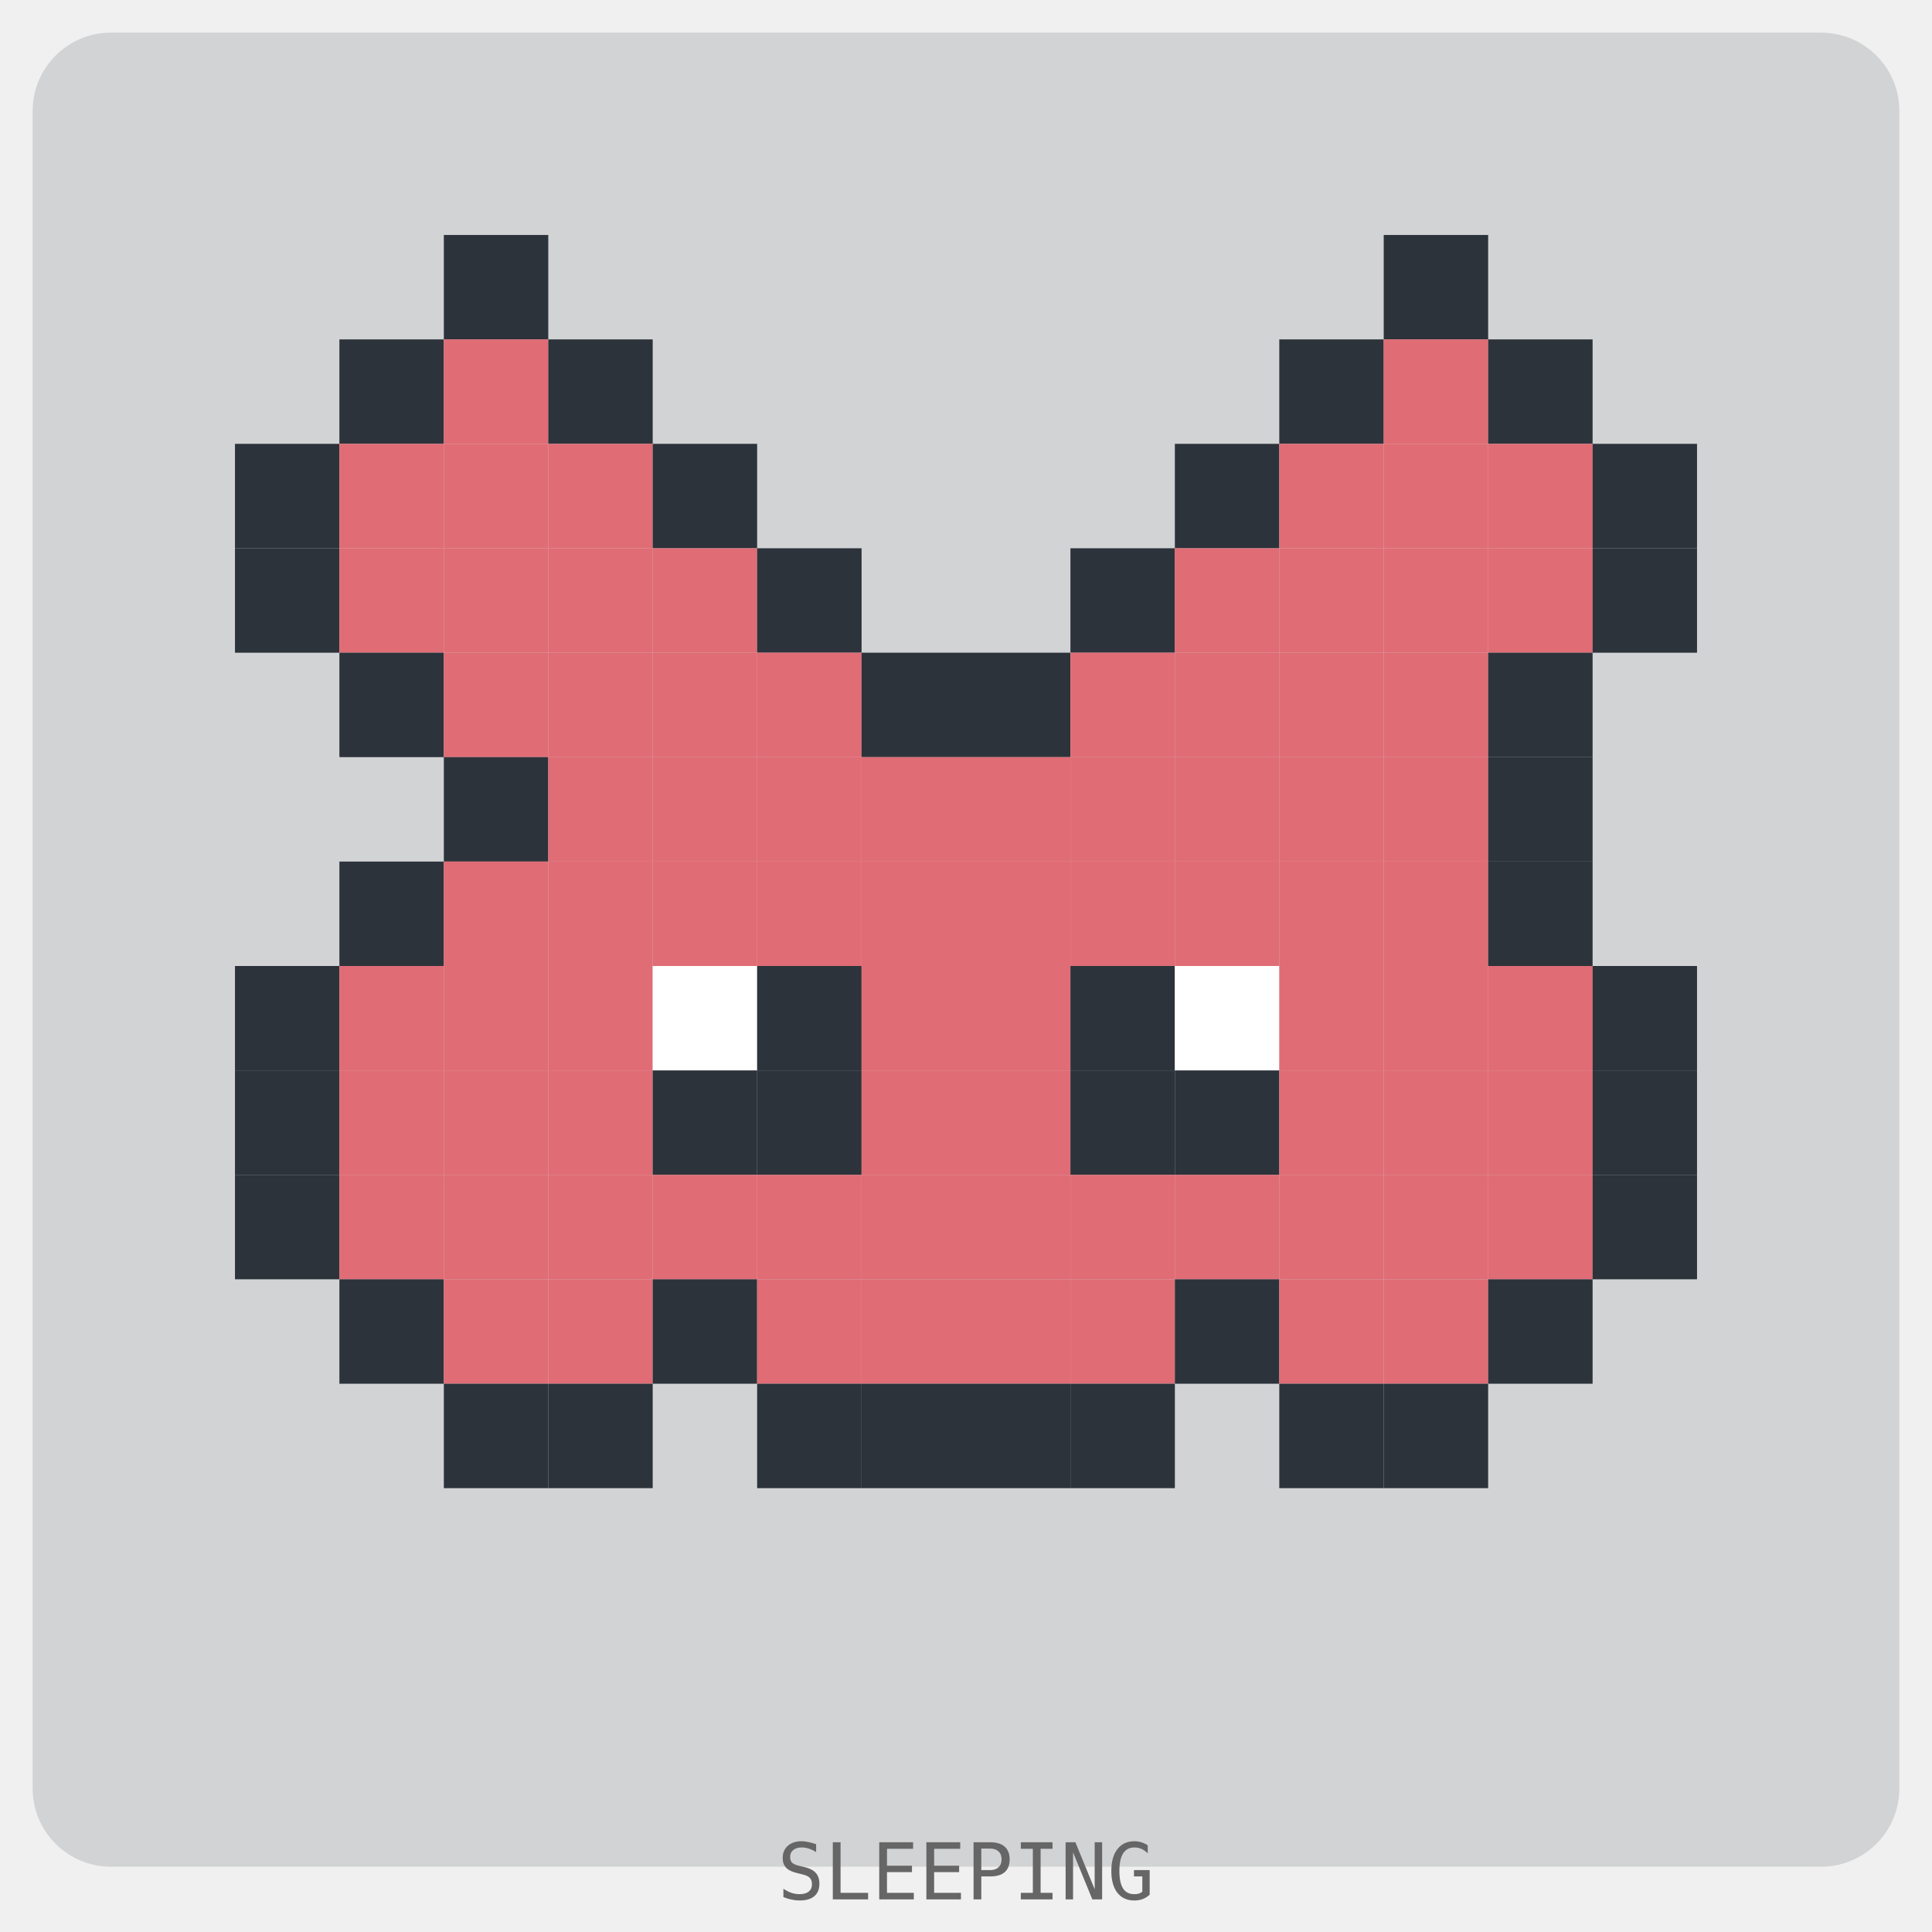
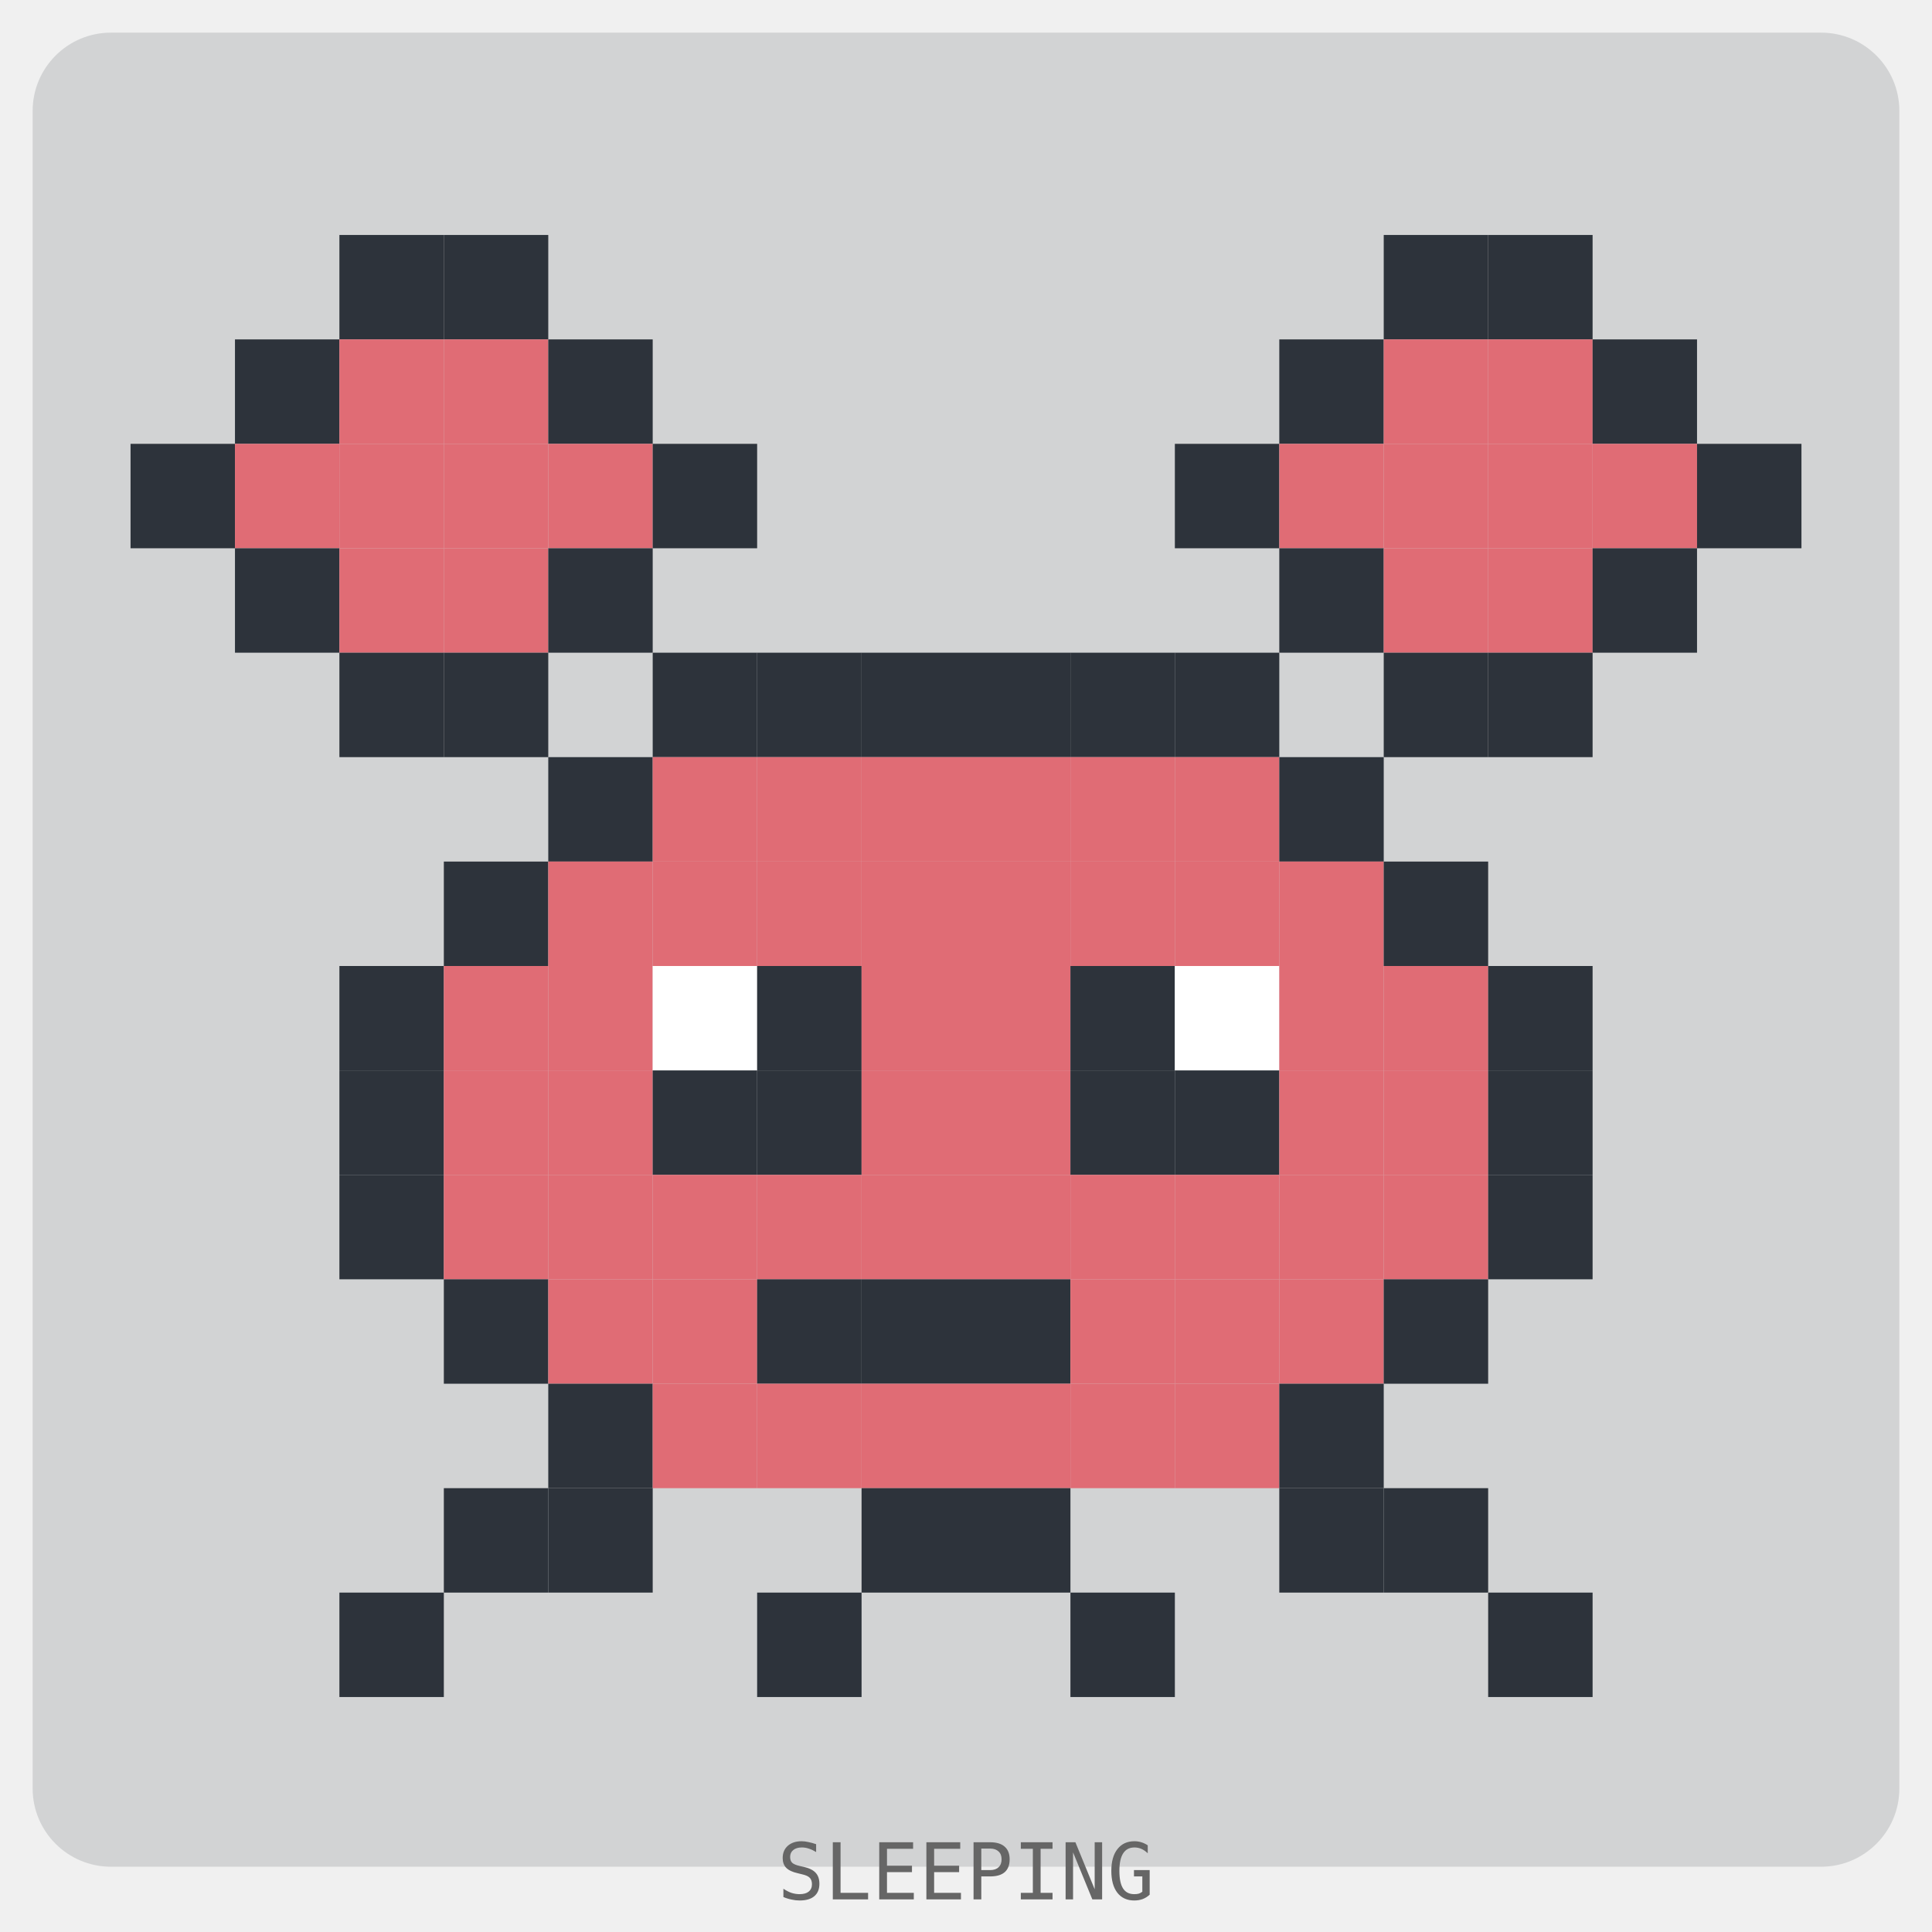
<svg xmlns="http://www.w3.org/2000/svg" width="296" height="296" viewBox="0 0 296 296">
  <style>.pet { transform-origin: center; }</style>
  <rect x="5" y="5" width="286" height="281" rx="12" ry="12" fill="rgba(45, 51, 59, 0.15)" />
  <g transform="translate(20, 20)" opacity="1">
    <g class="pet">
+       <rect x="32" y="16" width="16" height="16" fill="#2d333b" />
      <rect x="48" y="16" width="16" height="16" fill="#2d333b" />
      <rect x="192" y="16" width="16" height="16" fill="#2d333b" />
-       <rect x="32" y="32" width="16" height="16" fill="#2d333b" />
+       <rect x="208" y="16" width="16" height="16" fill="#2d333b" />
+       <rect x="16" y="32" width="16" height="16" fill="#2d333b" />
+       <rect x="32" y="32" width="16" height="16" fill="#e06c75" />
      <rect x="48" y="32" width="16" height="16" fill="#e06c75" />
      <rect x="64" y="32" width="16" height="16" fill="#2d333b" />
      <rect x="176" y="32" width="16" height="16" fill="#2d333b" />
      <rect x="192" y="32" width="16" height="16" fill="#e06c75" />
-       <rect x="208" y="32" width="16" height="16" fill="#2d333b" />
-       <rect x="16" y="48" width="16" height="16" fill="#2d333b" />
+       <rect x="208" y="32" width="16" height="16" fill="#e06c75" />
+       <rect x="224" y="32" width="16" height="16" fill="#2d333b" />
+       <rect x="0" y="48" width="16" height="16" fill="#2d333b" />
+       <rect x="16" y="48" width="16" height="16" fill="#e06c75" />
      <rect x="32" y="48" width="16" height="16" fill="#e06c75" />
      <rect x="48" y="48" width="16" height="16" fill="#e06c75" />
      <rect x="64" y="48" width="16" height="16" fill="#e06c75" />
      <rect x="80" y="48" width="16" height="16" fill="#2d333b" />
      <rect x="160" y="48" width="16" height="16" fill="#2d333b" />
      <rect x="176" y="48" width="16" height="16" fill="#e06c75" />
      <rect x="192" y="48" width="16" height="16" fill="#e06c75" />
      <rect x="208" y="48" width="16" height="16" fill="#e06c75" />
-       <rect x="224" y="48" width="16" height="16" fill="#2d333b" />
+       <rect x="224" y="48" width="16" height="16" fill="#e06c75" />
+       <rect x="240" y="48" width="16" height="16" fill="#2d333b" />
      <rect x="16" y="64" width="16" height="16" fill="#2d333b" />
      <rect x="32" y="64" width="16" height="16" fill="#e06c75" />
      <rect x="48" y="64" width="16" height="16" fill="#e06c75" />
-       <rect x="64" y="64" width="16" height="16" fill="#e06c75" />
-       <rect x="80" y="64" width="16" height="16" fill="#e06c75" />
-       <rect x="96" y="64" width="16" height="16" fill="#2d333b" />
-       <rect x="144" y="64" width="16" height="16" fill="#2d333b" />
-       <rect x="160" y="64" width="16" height="16" fill="#e06c75" />
-       <rect x="176" y="64" width="16" height="16" fill="#e06c75" />
+       <rect x="64" y="64" width="16" height="16" fill="#2d333b" />
+       <rect x="176" y="64" width="16" height="16" fill="#2d333b" />
      <rect x="192" y="64" width="16" height="16" fill="#e06c75" />
      <rect x="208" y="64" width="16" height="16" fill="#e06c75" />
      <rect x="224" y="64" width="16" height="16" fill="#2d333b" />
      <rect x="32" y="80" width="16" height="16" fill="#2d333b" />
-       <rect x="48" y="80" width="16" height="16" fill="#e06c75" />
-       <rect x="64" y="80" width="16" height="16" fill="#e06c75" />
-       <rect x="80" y="80" width="16" height="16" fill="#e06c75" />
-       <rect x="96" y="80" width="16" height="16" fill="#e06c75" />
+       <rect x="48" y="80" width="16" height="16" fill="#2d333b" />
+       <rect x="80" y="80" width="16" height="16" fill="#2d333b" />
+       <rect x="96" y="80" width="16" height="16" fill="#2d333b" />
      <rect x="112" y="80" width="16" height="16" fill="#2d333b" />
      <rect x="128" y="80" width="16" height="16" fill="#2d333b" />
-       <rect x="144" y="80" width="16" height="16" fill="#e06c75" />
-       <rect x="160" y="80" width="16" height="16" fill="#e06c75" />
-       <rect x="176" y="80" width="16" height="16" fill="#e06c75" />
-       <rect x="192" y="80" width="16" height="16" fill="#e06c75" />
+       <rect x="144" y="80" width="16" height="16" fill="#2d333b" />
+       <rect x="160" y="80" width="16" height="16" fill="#2d333b" />
+       <rect x="192" y="80" width="16" height="16" fill="#2d333b" />
      <rect x="208" y="80" width="16" height="16" fill="#2d333b" />
-       <rect x="48" y="96" width="16" height="16" fill="#2d333b" />
-       <rect x="64" y="96" width="16" height="16" fill="#e06c75" />
+       <rect x="64" y="96" width="16" height="16" fill="#2d333b" />
      <rect x="80" y="96" width="16" height="16" fill="#e06c75" />
      <rect x="96" y="96" width="16" height="16" fill="#e06c75" />
      <rect x="112" y="96" width="16" height="16" fill="#e06c75" />
      <rect x="128" y="96" width="16" height="16" fill="#e06c75" />
      <rect x="144" y="96" width="16" height="16" fill="#e06c75" />
      <rect x="160" y="96" width="16" height="16" fill="#e06c75" />
-       <rect x="176" y="96" width="16" height="16" fill="#e06c75" />
-       <rect x="192" y="96" width="16" height="16" fill="#e06c75" />
-       <rect x="208" y="96" width="16" height="16" fill="#2d333b" />
-       <rect x="32" y="112" width="16" height="16" fill="#2d333b" />
-       <rect x="48" y="112" width="16" height="16" fill="#e06c75" />
+       <rect x="176" y="96" width="16" height="16" fill="#2d333b" />
+       <rect x="48" y="112" width="16" height="16" fill="#2d333b" />
      <rect x="64" y="112" width="16" height="16" fill="#e06c75" />
      <rect x="80" y="112" width="16" height="16" fill="#e06c75" />
      <rect x="96" y="112" width="16" height="16" fill="#e06c75" />
      <rect x="112" y="112" width="16" height="16" fill="#e06c75" />
      <rect x="128" y="112" width="16" height="16" fill="#e06c75" />
      <rect x="144" y="112" width="16" height="16" fill="#e06c75" />
      <rect x="160" y="112" width="16" height="16" fill="#e06c75" />
      <rect x="176" y="112" width="16" height="16" fill="#e06c75" />
-       <rect x="192" y="112" width="16" height="16" fill="#e06c75" />
-       <rect x="208" y="112" width="16" height="16" fill="#2d333b" />
-       <rect x="16" y="128" width="16" height="16" fill="#2d333b" />
-       <rect x="32" y="128" width="16" height="16" fill="#e06c75" />
+       <rect x="192" y="112" width="16" height="16" fill="#2d333b" />
+       <rect x="32" y="128" width="16" height="16" fill="#2d333b" />
      <rect x="48" y="128" width="16" height="16" fill="#e06c75" />
      <rect x="64" y="128" width="16" height="16" fill="#e06c75" />
      <rect x="80" y="128" width="16" height="16" fill="#ffffff" />
      <rect x="96" y="128" width="16" height="16" fill="#2d333b" />
      <rect x="112" y="128" width="16" height="16" fill="#e06c75" />
      <rect x="128" y="128" width="16" height="16" fill="#e06c75" />
      <rect x="144" y="128" width="16" height="16" fill="#2d333b" />
      <rect x="160" y="128" width="16" height="16" fill="#ffffff" />
      <rect x="176" y="128" width="16" height="16" fill="#e06c75" />
      <rect x="192" y="128" width="16" height="16" fill="#e06c75" />
-       <rect x="208" y="128" width="16" height="16" fill="#e06c75" />
-       <rect x="224" y="128" width="16" height="16" fill="#2d333b" />
-       <rect x="16" y="144" width="16" height="16" fill="#2d333b" />
-       <rect x="32" y="144" width="16" height="16" fill="#e06c75" />
+       <rect x="208" y="128" width="16" height="16" fill="#2d333b" />
+       <rect x="32" y="144" width="16" height="16" fill="#2d333b" />
      <rect x="48" y="144" width="16" height="16" fill="#e06c75" />
      <rect x="64" y="144" width="16" height="16" fill="#e06c75" />
      <rect x="80" y="144" width="16" height="16" fill="#2d333b" />
      <rect x="96" y="144" width="16" height="16" fill="#2d333b" />
      <rect x="112" y="144" width="16" height="16" fill="#e06c75" />
      <rect x="128" y="144" width="16" height="16" fill="#e06c75" />
      <rect x="144" y="144" width="16" height="16" fill="#2d333b" />
      <rect x="160" y="144" width="16" height="16" fill="#2d333b" />
      <rect x="176" y="144" width="16" height="16" fill="#e06c75" />
      <rect x="192" y="144" width="16" height="16" fill="#e06c75" />
-       <rect x="208" y="144" width="16" height="16" fill="#e06c75" />
-       <rect x="224" y="144" width="16" height="16" fill="#2d333b" />
-       <rect x="16" y="160" width="16" height="16" fill="#2d333b" />
-       <rect x="32" y="160" width="16" height="16" fill="#e06c75" />
+       <rect x="208" y="144" width="16" height="16" fill="#2d333b" />
+       <rect x="32" y="160" width="16" height="16" fill="#2d333b" />
      <rect x="48" y="160" width="16" height="16" fill="#e06c75" />
      <rect x="64" y="160" width="16" height="16" fill="#e06c75" />
      <rect x="80" y="160" width="16" height="16" fill="#e06c75" />
      <rect x="96" y="160" width="16" height="16" fill="#e06c75" />
      <rect x="112" y="160" width="16" height="16" fill="#e06c75" />
      <rect x="128" y="160" width="16" height="16" fill="#e06c75" />
      <rect x="144" y="160" width="16" height="16" fill="#e06c75" />
      <rect x="160" y="160" width="16" height="16" fill="#e06c75" />
      <rect x="176" y="160" width="16" height="16" fill="#e06c75" />
      <rect x="192" y="160" width="16" height="16" fill="#e06c75" />
-       <rect x="208" y="160" width="16" height="16" fill="#e06c75" />
-       <rect x="224" y="160" width="16" height="16" fill="#2d333b" />
-       <rect x="32" y="176" width="16" height="16" fill="#2d333b" />
-       <rect x="48" y="176" width="16" height="16" fill="#e06c75" />
+       <rect x="208" y="160" width="16" height="16" fill="#2d333b" />
+       <rect x="48" y="176" width="16" height="16" fill="#2d333b" />
      <rect x="64" y="176" width="16" height="16" fill="#e06c75" />
-       <rect x="80" y="176" width="16" height="16" fill="#2d333b" />
-       <rect x="96" y="176" width="16" height="16" fill="#e06c75" />
-       <rect x="112" y="176" width="16" height="16" fill="#e06c75" />
-       <rect x="128" y="176" width="16" height="16" fill="#e06c75" />
+       <rect x="80" y="176" width="16" height="16" fill="#e06c75" />
+       <rect x="96" y="176" width="16" height="16" fill="#2d333b" />
+       <rect x="112" y="176" width="16" height="16" fill="#2d333b" />
+       <rect x="128" y="176" width="16" height="16" fill="#2d333b" />
      <rect x="144" y="176" width="16" height="16" fill="#e06c75" />
-       <rect x="160" y="176" width="16" height="16" fill="#2d333b" />
+       <rect x="160" y="176" width="16" height="16" fill="#e06c75" />
      <rect x="176" y="176" width="16" height="16" fill="#e06c75" />
-       <rect x="192" y="176" width="16" height="16" fill="#e06c75" />
-       <rect x="208" y="176" width="16" height="16" fill="#2d333b" />
-       <rect x="48" y="192" width="16" height="16" fill="#2d333b" />
+       <rect x="192" y="176" width="16" height="16" fill="#2d333b" />
      <rect x="64" y="192" width="16" height="16" fill="#2d333b" />
-       <rect x="96" y="192" width="16" height="16" fill="#2d333b" />
-       <rect x="112" y="192" width="16" height="16" fill="#2d333b" />
-       <rect x="128" y="192" width="16" height="16" fill="#2d333b" />
-       <rect x="144" y="192" width="16" height="16" fill="#2d333b" />
+       <rect x="80" y="192" width="16" height="16" fill="#e06c75" />
+       <rect x="96" y="192" width="16" height="16" fill="#e06c75" />
+       <rect x="112" y="192" width="16" height="16" fill="#e06c75" />
+       <rect x="128" y="192" width="16" height="16" fill="#e06c75" />
+       <rect x="144" y="192" width="16" height="16" fill="#e06c75" />
+       <rect x="160" y="192" width="16" height="16" fill="#e06c75" />
      <rect x="176" y="192" width="16" height="16" fill="#2d333b" />
-       <rect x="192" y="192" width="16" height="16" fill="#2d333b" />
+       <rect x="48" y="208" width="16" height="16" fill="#2d333b" />
+       <rect x="64" y="208" width="16" height="16" fill="#2d333b" />
+       <rect x="112" y="208" width="16" height="16" fill="#2d333b" />
+       <rect x="128" y="208" width="16" height="16" fill="#2d333b" />
+       <rect x="176" y="208" width="16" height="16" fill="#2d333b" />
+       <rect x="192" y="208" width="16" height="16" fill="#2d333b" />
+       <rect x="32" y="224" width="16" height="16" fill="#2d333b" />
+       <rect x="96" y="224" width="16" height="16" fill="#2d333b" />
+       <rect x="144" y="224" width="16" height="16" fill="#2d333b" />
+       <rect x="208" y="224" width="16" height="16" fill="#2d333b" />
      <animateTransform attributeName="transform" type="scale" values="1 1; 1.02 0.98; 1 1" dur="2s" repeatCount="indefinite" />
    </g>
  </g>
  <text x="50%" y="291" text-anchor="middle" font-family="monospace" font-size="12" fill="#666">SLEEPING</text>
</svg>
